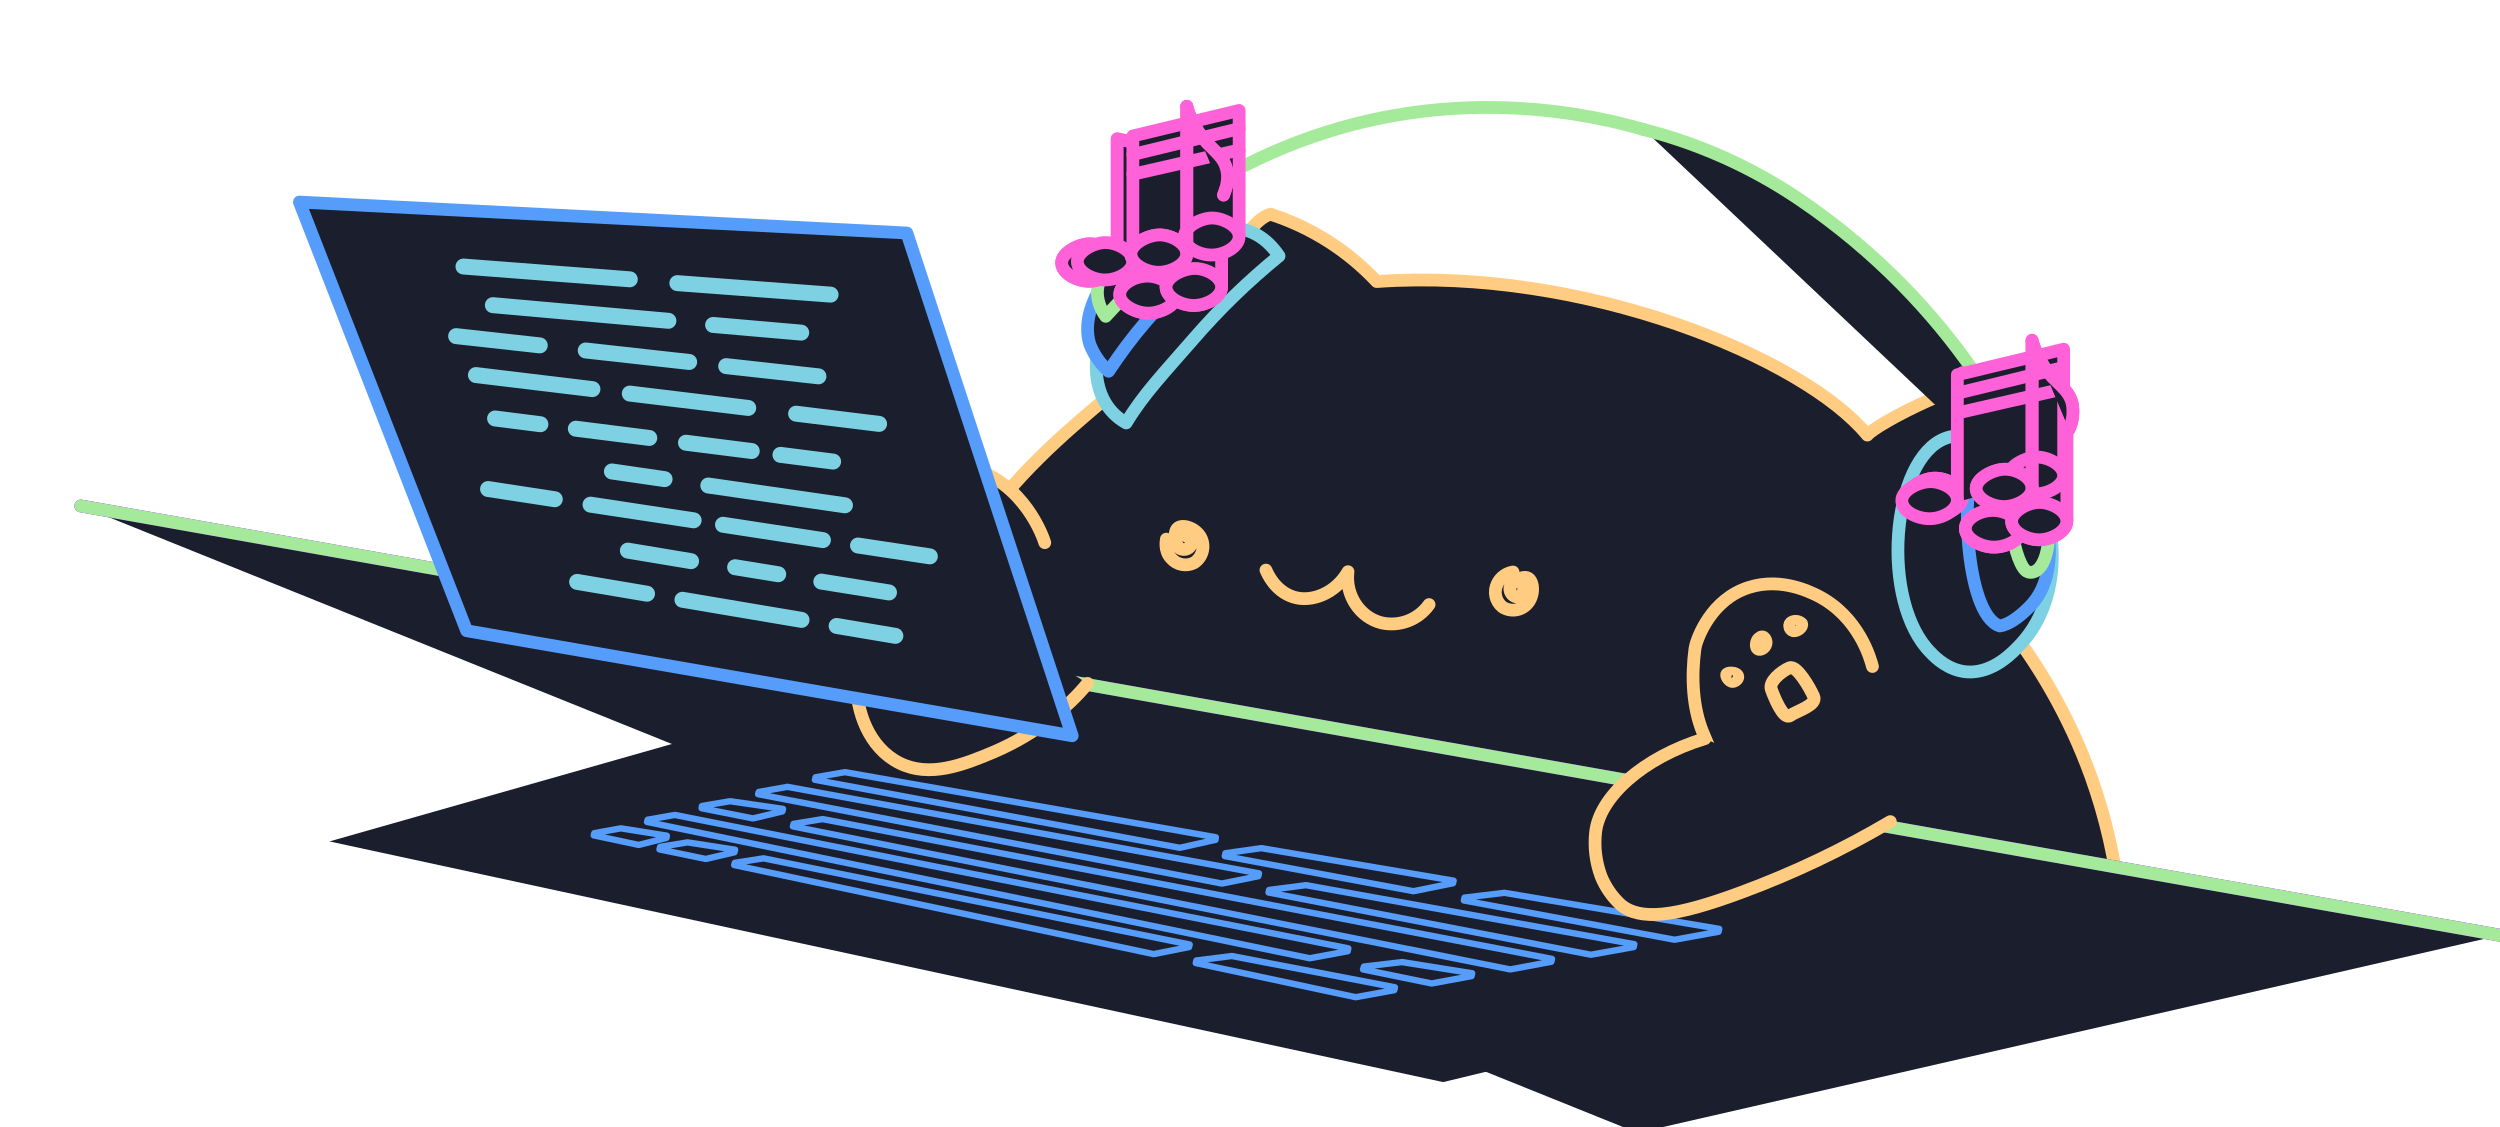
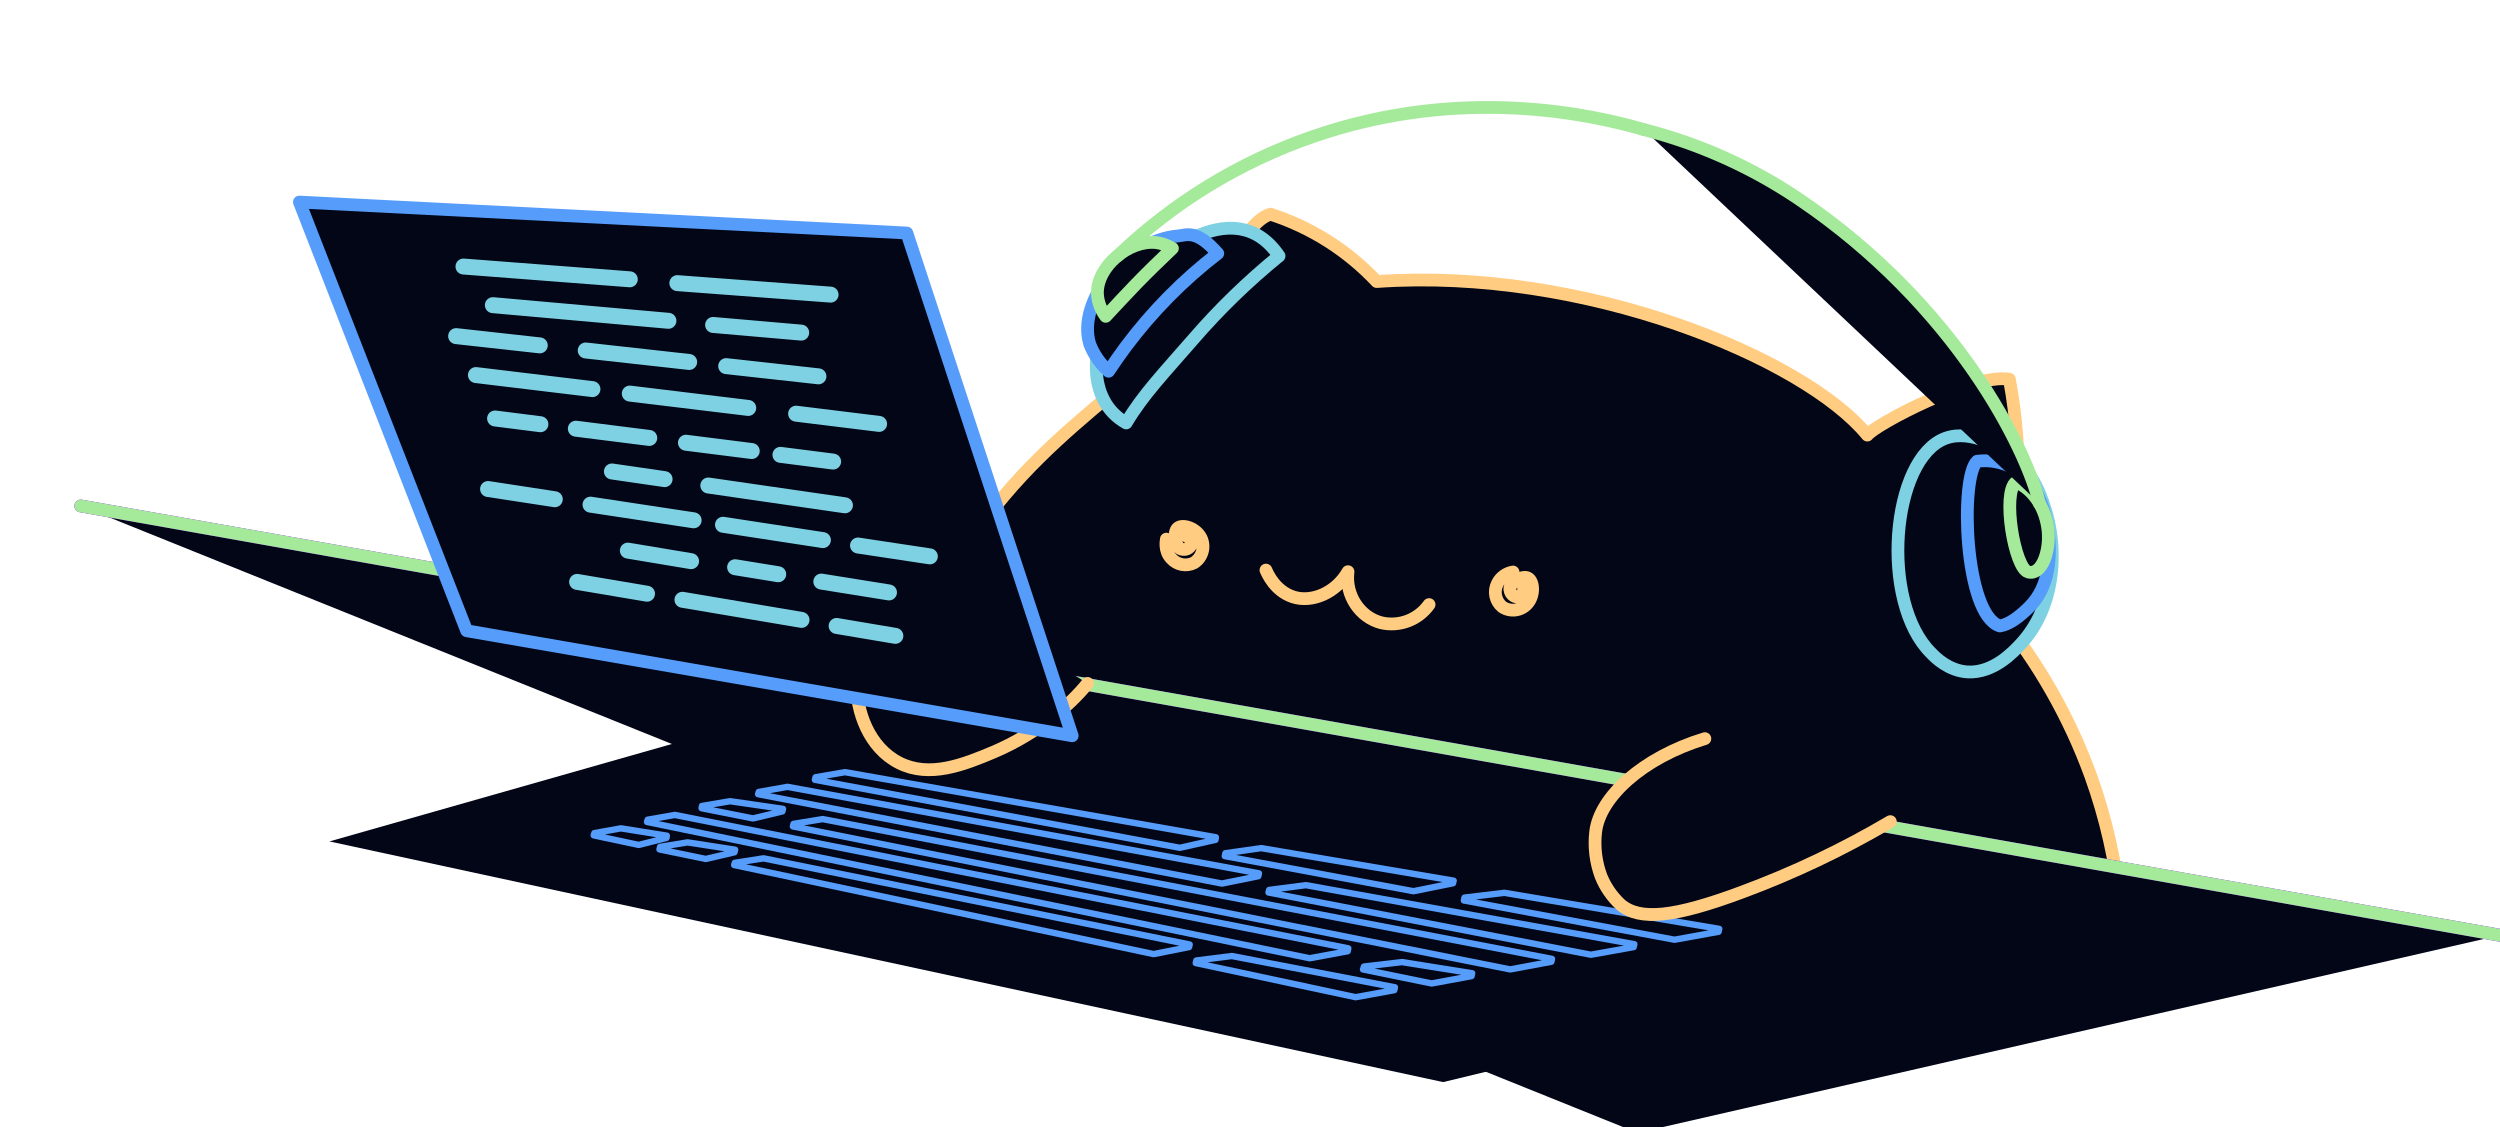
<svg xmlns="http://www.w3.org/2000/svg" viewbox="0 0 783.55 354.91">
-   <g id="bongo-cat" fill="#1a1e2d" stroke-linecap="round" stroke-linejoin="round" stroke-width="4">
+   <g id="bongo-cat" fill="#020617" stroke-linecap="round" stroke-linejoin="round" stroke-width="4">
    <g class="head" stroke="#ffcc81">
      <path d="M280.4,221l383.8,62.6a171.4,171.4,0,0,0-9.2-40.5,174,174,0,0,0-28.7-50.5,163.3,163.3,0,0,0,3.2-73.8c-11.6-1.9-42,14.2-44.5,17.5-19.6-24-88.5-52.7-153.7-48.1A78.8,78.8,0,0,0,398,67.1c-9.8,2.9-19,29.7-19.4,33.7a320,320,0,0,0-31.7,23.6c-14,11.8-28.9,24.4-42.5,44.3A173,173,0,0,0,280.4,221Z" />
      <path d="M396.6,178.6c.4.9,2.7,6.5,8.5,8.4s13.4-1.2,17.2-7.9c-.9,7.5,3.8,14.3,10.4,16a14.4,14.4,0,0,0,15-5.7" />
      <path d="M474,179.2a6.6,6.6,0,0,0-4.9,3.6,6,6,0,0,0,1.5,7.3,6,6,0,0,0,7.9-1c2.3-2.6,2-7,.2-8s-5.9,1.6-5.7,3.5,1.9,2.8,3.2,2.3,1.1-2.2,1.1-2.3" />
      <path d="M365.4,168.9c0,.3-.8,3.6,1.5,6a5.9,5.9,0,0,0,7.2,1.4,6.1,6.1,0,0,0,2.2-7.7c-1.5-3.1-5.7-4.5-7.3-3.2s-.8,6,1,6.6,3.3-.7,3.3-2.1-1.5-1.8-1.6-1.9" />
      <g class="headphone headphone-right">
        <g class="speaker">
          <path stroke="#7ed1e2" d="M400.7,80.2c-14.1-20.8-40.2.3-50.7,15-8.7,12.2-9.7,30.3,2.8,37.3,5.4-9,11.8-15.6,21-26.2A214.1,214.1,0,0,1,400.7,80.2Z" />
          <path stroke="#569cfa" d="M381.5,79.4c-6.6-7.5-9.6-5.8-12.3-5.5-16.3,1.3-32,20.3-27.8,33.9a21.8,21.8,0,0,0,5.9,8.5c1.7-2.6,3.5-5.1,5.4-7.7A150.7,150.7,0,0,1,381.5,79.4Z" />
          <path d="M367.3,77.8a13.1,13.1,0,0,0-5.1-1.8c-8.5-.9-18.7,7.5-18.4,16.1a12.8,12.8,0,0,0,2.6,7c3.1-3.3,6.3-6.8,9.6-10.2S363.6,81.3,367.3,77.8Z" stroke="#a5ea9b" />
        </g>
        <path class="band" stroke="#a5ea9b" fill="none" d="M515,40.6c-15.9-4.6-57-14.1-104,2.3a166.9,166.9,0,0,0-60.9,37.3" />
      </g>
    </g>
    <g class="music music-right">
-       <g class="note" stroke="#ff61d8">
-         <g>
-           <path d="M368.5,46.5c.5,2.1,1.2,3.5,3.8,6.3s5.1,4.3,6.5,7.2a11.1,11.1,0,0,1,.7,2,10.5,10.5,0,0,1-.7,6.5" />
-           <path d="M368.5,46.5a20.8,20.8,0,0,0,2.4,11.7c2.3,4.4,5,5.4,6.8,9.5a17.5,17.5,0,0,1,.4,11" />
-           <line x1="368.5" y1="47.7" x2="368.5" y2="92.8" />
-           <path d="M368.5,92.8c.1-3.1-4.7-6.3-9-6.3s-8.7,2.7-8.7,5.8,4.8,5.7,8.7,5.8S368.3,95.8,368.5,92.8Z" />
-         </g>
-         <g>
-           <path d="M368.5,46.5c.5,2.1,1.2,3.5,3.8,6.3s5.1,4.3,6.5,7.2a11.1,11.1,0,0,1,.7,2,10.5,10.5,0,0,1-.7,6.5" />
-           <path d="M368.5,46.5a20.8,20.8,0,0,0,2.4,11.7c2.3,4.4,5,5.4,6.8,9.5a17.5,17.5,0,0,1,.4,11" />
-           <line x1="368.5" y1="47.7" x2="368.5" y2="92.8" />
-           <path d="M368.5,92.8c.1-3.1-4.7-6.3-9-6.3s-8.7,2.7-8.7,5.8,4.8,5.7,8.7,5.8S368.3,95.8,368.5,92.8Z" />
-         </g>
+ 
      </g>
-       <g class="note" stroke="#ff61d8">
-         <g>
-           <polyline points="350 81.7 350 43.5 382.7 50.7 382.7 89.5" />
-           <path d="M350,82.3c0-3.1-4.5-5.7-8.2-5.9s-9.3,2.8-9.2,6,4.7,5.7,8.6,5.7S349.9,85.5,350,82.3Z" />
-           <path d="M382.7,89.9c0-3.1-4.4-5.7-8.2-5.8s-9.3,2.7-9.2,5.9,4.7,5.7,8.7,5.7S382.7,93.1,382.7,89.9Z" />
-         </g>
-         <g>
-           <polyline points="350 81.7 350 43.5 382.7 50.7 382.7 89.5" />
-           <path d="M350,82.3c0-3.1-4.5-5.7-8.2-5.9s-9.3,2.8-9.2,6,4.7,5.7,8.6,5.7S349.9,85.5,350,82.3Z" />
-           <path d="M382.7,89.9c0-3.1-4.4-5.7-8.2-5.8s-9.3,2.7-9.2,5.9,4.7,5.7,8.7,5.7S382.7,93.1,382.7,89.9Z" />
-         </g>
-       </g>
-       <g class="note" stroke="#ff61d8">
-         <polyline points="388.2 73.6 388.2 34.6 354.9 42.6 354.9 82.4" />
-         <path d="M388.2,74.1c0-3-4.4-5.6-8.1-5.8s-9.2,2.8-9.1,6,4.6,5.6,8.6,5.6S388.2,77.3,388.2,74.1Z" />
-         <path d="M354.9,81.9c0-3.1-4.4-5.7-8.2-5.9s-9.3,2.8-9.2,6,4.7,5.7,8.7,5.7S354.9,85.1,354.9,81.9Z" />
-         <line x1="354.9" y1="48.4" x2="388.2" y2="40.3" />
-         <line x1="354.9" y1="54.6" x2="388.2" y2="47" />
-       </g>
-       <g class="note" stroke="#ff61d8">
-         <g>
-           <path d="M371.8,79.5c0-3.1-4.5-5.8-8.3-5.9s-9.3,2.8-9.2,6,4.7,5.7,8.7,5.7S371.8,82.7,371.8,79.5Z" />
-           <line x1="371.8" y1="79.5" x2="371.8" y2="33.3" />
-           <path d="M371.8,33.4a26.6,26.6,0,0,0,3.6,7.8c3.7,5.7,7.6,7,8.8,11.6.5,1.7.7,4.4-.9,8.3" />
-         </g>
-         <g>
-           <path d="M371.8,79.5c0-3.1-4.5-5.8-8.3-5.9s-9.3,2.8-9.2,6,4.7,5.7,8.7,5.7S371.8,82.7,371.8,79.5Z" />
-           <line x1="371.8" y1="79.5" x2="371.8" y2="33.3" />
-           <path d="M371.8,33.4a26.6,26.6,0,0,0,3.6,7.8c3.7,5.7,7.6,7,8.8,11.6.5,1.7.7,4.4-.9,8.3" />
-         </g>
-       </g>
-     </g>
    <g class="table">
      <polygon points="25.3 158.5 783.2 293 513 354.9 25.3 158.5" />
      <line x1="25.3" y1="158.5" x2="783.2" y2="293" fill="none" stroke="#8d00fc" stroke-miterlimit="10" stroke-width="4" />
      <line x1="783.2" y1="293" x2="25.3" y2="158.5" fill="none" stroke="#a5ea9b" />
    </g>
    <polygon class="laptop-base" points="103.2 263.6 258.9 219.3 636.5 294.4 452.1 339 103.2 263.6" />
    <g class="laptop-keyboard" stroke="#569cfa" stroke-width="2">
      <polygon points="369.6 265.6 255.3 244.3 255.5 243.5 264.7 241.9 380.9 262.3 380.8 263.1 369.6 265.6" />
      <polygon points="235.9 256.4 219.8 253.2 219.9 252.5 228.7 251 245.3 253.4 245.1 254.2 235.9 256.4" />
      <polygon points="473.1 303.7 248.4 258.9 248.6 258.1 257.7 256.6 486.2 300.4 486 301.3 473.1 303.7" />
      <polygon points="410.3 300.2 202.7 257.5 202.9 256.8 211.4 255.3 422.4 297.1 422.2 298 410.3 300.2" />
      <polygon points="448.5 308.1 427 303.7 427.3 302.8 439.2 301.4 461.2 304.9 461 305.8 448.5 308.1" />
      <polygon points="200.1 264.7 186 261.7 186.2 261 194.5 259.5 208.9 261.8 208.8 262.5 200.1 264.7" />
      <polygon points="221.1 269.1 206.6 266.1 206.8 265.3 215.4 263.9 230.3 266.2 230.1 267 221.1 269.1" />
      <polygon points="361.4 298.9 230 271 230.2 270.3 239.2 268.9 372.7 295.9 372.5 296.7 361.4 298.9" />
      <polygon points="442.8 279.2 383.7 268.2 383.9 267.3 395.1 265.7 455.4 275.9 455.2 276.7 442.8 279.2" />
      <polygon points="524.6 294.4 458.6 282.1 458.8 281.2 471.3 279.7 538.6 291 538.4 291.9 524.6 294.4" />
      <polygon points="424.7 312.4 374.6 301.7 374.8 300.9 385.9 299.5 437 309.3 436.8 310.2 424.7 312.4" />
      <polygon points="409.1 277.3 397.6 278.8 397.4 279.6 498.4 299.1 511.8 296.7 512 295.8 409.1 277.3" />
      <polygon points="394.2 274.5 394.4 273.6 246.7 246.5 237.7 248.1 237.5 248.8 382.8 276.8 394.2 274.5" />
    </g>
    <g class="paw paw-right" stroke="#ffcc81">
      <path class="down" d="M289.1,181.7c-12.1,9.8-20.6,20.7-20.7,32.1-.2,9,3.8,20.4,13.3,25.2s20.1.6,29.6-3.4c13.4-5.7,23.9-14.6,29.4-21.5" />
-       <g class="up">
-         <path d="M327.3,170c-.4-1.4-6.3-18.8-23.5-23.5-.8-.2-18.6-4.7-28.9,6.3-8.4,9.1-6,22.5-4.6,30.2a54.3,54.3,0,0,0,8.1,19.9" />
-         <g class="pads">
-           <path d="M297.2,154.8c1-.5,2.7-.1,3,.6s-1.4,2.4-2.6,2.1a1.6,1.6,0,0,1-1.1-1.2A1.6,1.6,0,0,1,297.2,154.8Z" />
-           <path d="M285.8,159.4c.3-.4,1-1.1,1.7-.8s.9,1.4.8,2.2-1.8,2.1-2.5,1.5S285.2,160.4,285.8,159.4Z" />
-           <path d="M276.9,171c.5-.4,2.7-.3,3.2.6s-.6,1.8-1.4,1.8S276.2,171.6,276.9,171Z" />
-           <path d="M296.4,168.6c2.3-.9,6.4,6.3,7.6,9s-5.2,4.5-7.4,6-5.1-6.1-5.9-8.3S293.7,169.8,296.4,168.6Z" />
-         </g>
-       </g>
    </g>
    <polygon class="terminal-frame" stroke="#569cfa" points="93.8 63.3 284.1 73 335.9 230.5 146.2 197.6 93.8 63.3" />
    <g class="terminal-code" stroke="#7ed1e2" stroke-width="5">
      <line x1="260.2" y1="92.3" x2="212.2" y2="88.7" />
      <line x1="197.3" y1="87.5" x2="145.2" y2="83.5" />
      <line x1="251" y1="104.2" x2="223.4" y2="101.8" />
      <line x1="209.4" y1="100.5" x2="154.4" y2="95.6" />
      <line x1="256.4" y1="117.9" x2="227.5" y2="114.7" />
      <line x1="215.9" y1="113.4" x2="183.5" y2="109.8" />
      <line x1="169.1" y1="108.2" x2="142.9" y2="105.3" />
      <line x1="275.4" y1="132.8" x2="249.4" y2="129.6" />
      <line x1="234.4" y1="127.8" x2="197.3" y2="123.3" />
      <line x1="185.6" y1="121.9" x2="149.1" y2="117.5" />
      <line x1="261" y1="144.6" x2="244.5" y2="142.5" />
      <line x1="235.5" y1="141.3" x2="214.9" y2="138.7" />
      <line x1="203.4" y1="137.2" x2="180.4" y2="134.3" />
      <line x1="169.3" y1="132.9" x2="155.1" y2="131.1" />
      <line x1="264.7" y1="158.3" x2="221.9" y2="152.1" />
      <line x1="208.2" y1="150.1" x2="191.7" y2="147.7" />
      <line x1="291.3" y1="174.3" x2="268.8" y2="170.9" />
      <line x1="257.8" y1="169.2" x2="226.5" y2="164.4" />
      <line x1="217.3" y1="163" x2="185" y2="158.1" />
      <line x1="173.8" y1="156.4" x2="152.9" y2="153.2" />
      <line x1="278.5" y1="185.6" x2="257.3" y2="182.2" />
      <line x1="243.8" y1="179.9" x2="230.3" y2="177.7" />
      <line x1="216.5" y1="175.8" x2="196.7" y2="172.5" />
      <line x2="262.1" y2="196.1" x1="280.5" y1="199.2" />
      <line x2="213.8" y2="187.9" x1="251.1" y1="194.2" />
      <line x2="180.8" y2="182.3" x1="202.7" y1="186" />
    </g>
    <polygon class="laptop-cover" fill="none" points="103.2 263.6 452.1 339 360.8 12.4 2 2 103.2 263.6" />
    <g class="paw paw-left" stroke="#ffcc81">
-       <g class="up">
-         <path d="M586.6,208.8c-.6-2.3-4.2-15.6-17.2-22.2-2.7-1.3-12.8-6.4-23.6-1.8s-14.6,16.5-14.8,18.4c-1.2,9-.7,18.4,2.4,26.1,2.4,6,7.5,17.2,9.7,20.2" />
-         <g class="pads">
-           <path d="M561.4,194.9a2.7,2.7,0,0,1,3,.5c.4,1-1.4,2.4-2.6,2.2a1.5,1.5,0,0,1-1.1-1.3A1.2,1.2,0,0,1,561.4,194.9Z" />
-           <path d="M550.7,200.4c.4-.5,1.1-1.1,1.7-.8a2,2,0,0,1,.8,2.2c-.3,1.2-1.8,2-2.5,1.5S550.1,201.3,550.7,200.4Z" />
-           <path d="M541.1,211.1c.5-.4,2.7-.4,3.2.5s-.6,1.8-1.5,1.9S540.4,211.6,541.1,211.1Z" />
-           <path d="M560.6,209.2c2.3-.9,6.4,6.3,7.6,9s-5.3,4.5-7.4,6-5.1-6-5.9-8.3S557.9,210.4,560.6,209.2Z" />
-         </g>
-       </g>
      <path class="down" d="M534.1,231.4c-19.7,6-32.9,18.4-34.2,29.1a30.1,30.1,0,0,0,1.7,14.1,24.8,24.8,0,0,0,6.1,8.8c6,5.1,16.8,4,38-3.9a288.7,288.7,0,0,0,46.5-22.1" />
    </g>
    <g class="headphone headphone-left">
      <g class="speaker">
        <path stroke="#7ed1e2" d="M609.5,137.3c-17.1,6.3-20.7,51.4-4.5,67.3,1.4,1.5,5.5,5.5,11.3,5.9,8.2.5,14.5-6.3,16.9-8.9,10.1-11,11.5-27.5,8.1-40.1-1.4-4.8-3.9-14-12.7-19.9C627.4,140.8,617.7,134.3,609.5,137.3Z" />
        <path stroke="#569cfa" d="M626.5,196.1c2.7-.4,5.9-2.6,9.3-6,6.6-6.6,6.8-16.6,5.8-24s-4.2-16.1-11.3-19.7a18.7,18.7,0,0,0-10.9-1.9C614,149.3,615.3,192.6,626.5,196.1Z" />
        <path d="M631.6,151c-4.5,3.3-.5,27.1,3.8,28.2s6.9-6.6,6.2-13.1S637.4,153.5,631.6,151Z" stroke="#a5ea9b" />
      </g>
      <path class="band" stroke="#a5ea9b" d="M638.9,157.7c-4-16.8-25.9-61.9-75.3-95.3A155.5,155.5,0,0,0,515,40.6" />
    </g>
    <g class="music music-left">
-       <g class="note" stroke="#ff61d8">
-         <g>
-           <path d="M633.3,119.9c.6,2,1.3,3.5,3.8,6.3s5.2,4.3,6.5,7.2a6.9,6.9,0,0,1,.7,1.9,10.2,10.2,0,0,1-.7,6.6" />
-           <path d="M633.3,119.9a23,23,0,0,0,2.4,11.7c2.4,4.3,5.1,5.4,6.8,9.5a16.9,16.9,0,0,1,.5,11" />
-           <line x1="633.3" y1="121.1" x2="633.3" y2="166.2" />
-           <path d="M633.3,166.2c.2-3.2-4.6-6.3-8.9-6.3s-8.7,2.6-8.7,5.7,4.7,5.7,8.7,5.8S633.1,169.2,633.3,166.2Z" />
-         </g>
-         <g>
-           <path d="M633.3,119.9c.6,2,1.3,3.5,3.8,6.3s5.2,4.3,6.5,7.2a6.9,6.9,0,0,1,.7,1.9,10.2,10.2,0,0,1-.7,6.6" />
-           <path d="M633.3,119.9a23,23,0,0,0,2.4,11.7c2.4,4.3,5.1,5.4,6.8,9.5a16.9,16.9,0,0,1,.5,11" />
-           <line x1="633.3" y1="121.1" x2="633.3" y2="166.2" />
-           <path d="M633.3,166.2c.2-3.2-4.6-6.3-8.9-6.3s-8.7,2.6-8.7,5.7,4.7,5.7,8.7,5.8S633.1,169.2,633.3,166.2Z" />
-         </g>
+ 
      </g>
-       <g class="note" stroke="#ff61d8">
-         <g>
-           <polyline points="614.8 155 614.8 116.8 647.5 124 647.5 162.9" />
-           <path d="M614.8,155.7c0-3.1-4.4-5.7-8.2-5.9s-9.2,2.8-9.2,6,4.7,5.6,8.7,5.6S614.8,158.8,614.8,155.7Z" />
-           <path d="M647.5,163.3c.1-3.1-4.4-5.7-8.2-5.9s-9.2,2.8-9.1,6,4.7,5.7,8.6,5.7S647.5,166.5,647.5,163.3Z" />
-         </g>
-         <g>
-           <polyline points="614.8 155 614.8 116.8 647.5 124 647.5 162.9" />
-           <path d="M614.8,155.7c0-3.1-4.4-5.7-8.2-5.9s-9.2,2.8-9.2,6,4.7,5.6,8.7,5.6S614.8,158.8,614.8,155.7Z" />
-           <path d="M647.5,163.3c.1-3.1-4.4-5.7-8.2-5.9s-9.2,2.8-9.1,6,4.7,5.7,8.6,5.7S647.5,166.5,647.5,163.3Z" />
-         </g>
-       </g>
-       <g class="note" stroke="#ff61d8">
-         <polyline points="646.5 148.5 646.5 109.4 613.2 117.4 613.2 157.2" />
-         <path d="M646.5,149c0-3.1-4.4-5.7-8.1-5.8s-9.2,2.7-9.1,5.9,4.7,5.6,8.6,5.6S646.5,152.1,646.5,149Z" />
-         <path d="M613.2,156.7c.1-3.1-4.4-5.7-8.2-5.8s-9.3,2.7-9.2,6,4.7,5.6,8.7,5.6S613.2,159.9,613.2,156.7Z" />
-         <line x1="613.2" y1="123.2" x2="646.5" y2="115.1" />
-         <line x1="613.2" y1="129.4" x2="646.5" y2="121.8" />
-       </g>
-       <g class="note" stroke="#ff61d8">
-         <g>
-           <path d="M636.6,152.9c0-3.2-4.4-5.8-8.2-5.9s-9.3,2.8-9.3,6,4.8,5.7,8.7,5.7S636.6,156.1,636.6,152.9Z" />
-           <line x1="636.6" y1="152.9" x2="636.6" y2="106.6" />
-           <path d="M636.6,106.8a33.2,33.2,0,0,0,3.6,7.8c3.8,5.7,7.6,6.9,8.9,11.5a13.3,13.3,0,0,1-.9,8.4" />
-         </g>
-         <g>
-           <path d="M636.6,152.9c0-3.2-4.4-5.8-8.2-5.9s-9.3,2.8-9.3,6,4.8,5.7,8.7,5.7S636.6,156.1,636.6,152.9Z" />
-           <line x1="636.6" y1="152.9" x2="636.6" y2="106.6" />
-           <path d="M636.6,106.8a33.2,33.2,0,0,0,3.6,7.8c3.8,5.7,7.6,6.9,8.9,11.5a13.3,13.3,0,0,1-.9,8.4" />
-         </g>
-       </g>
-     </g>
  </g>
</svg>
